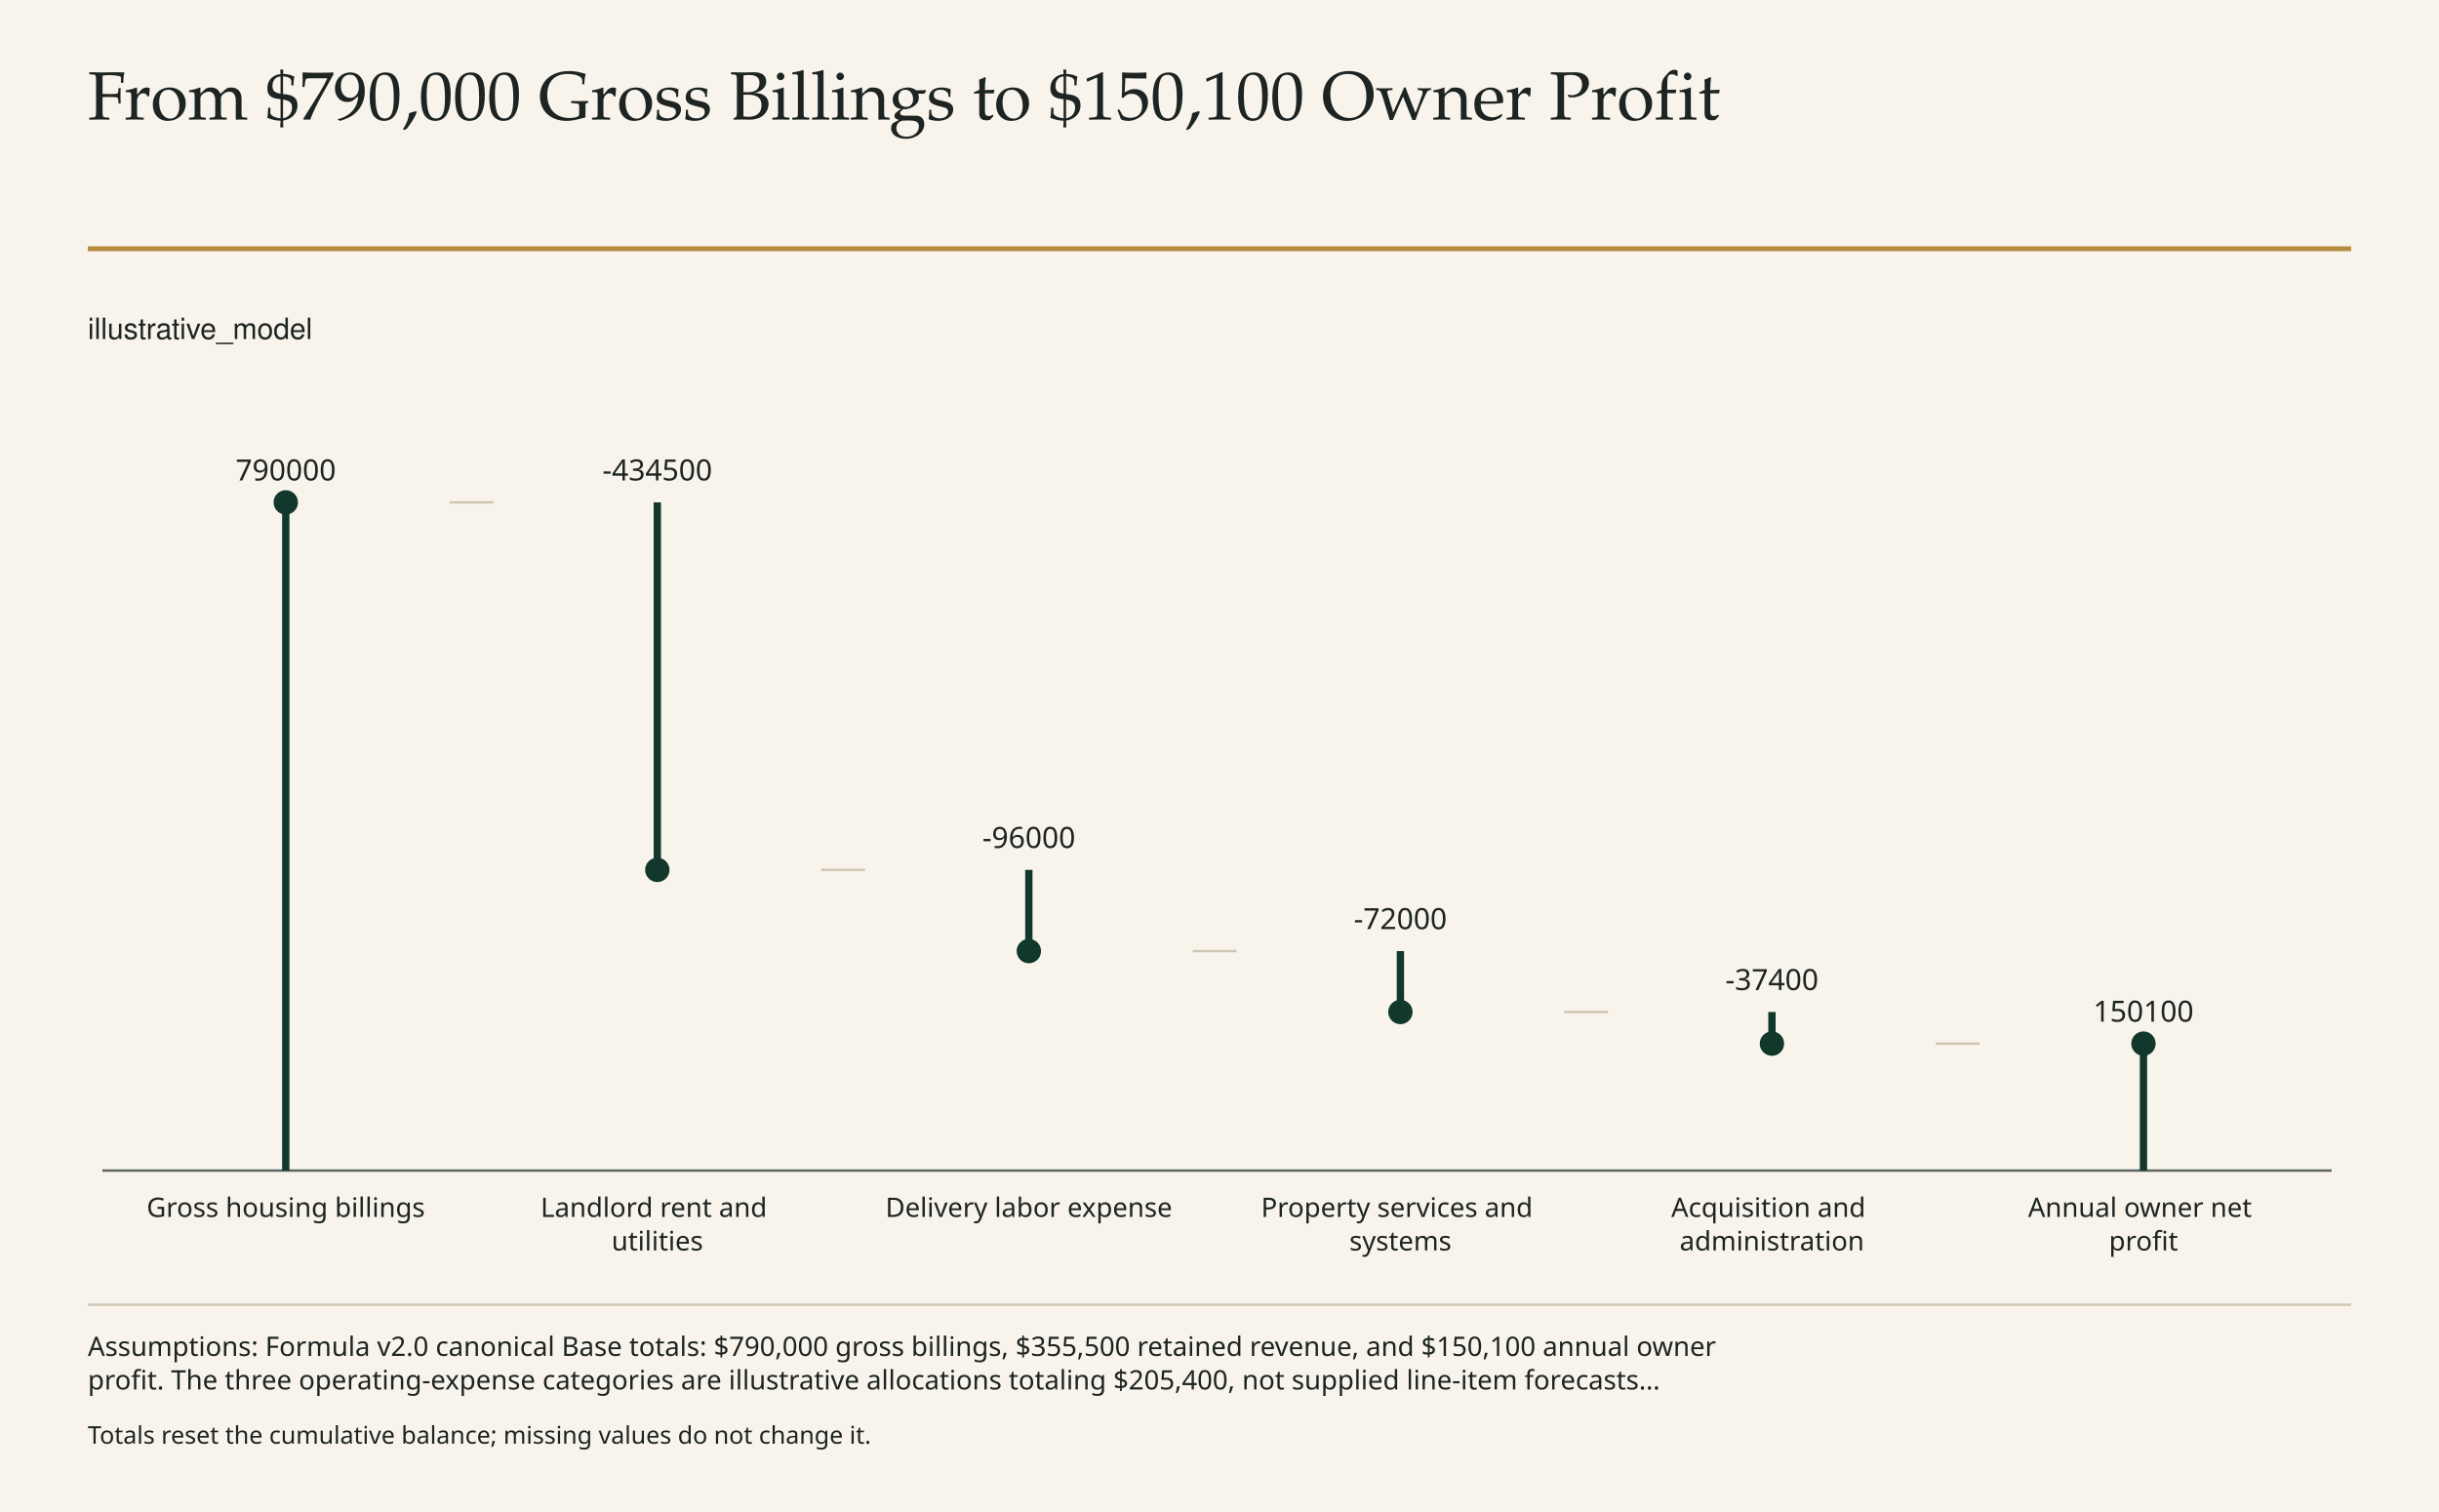
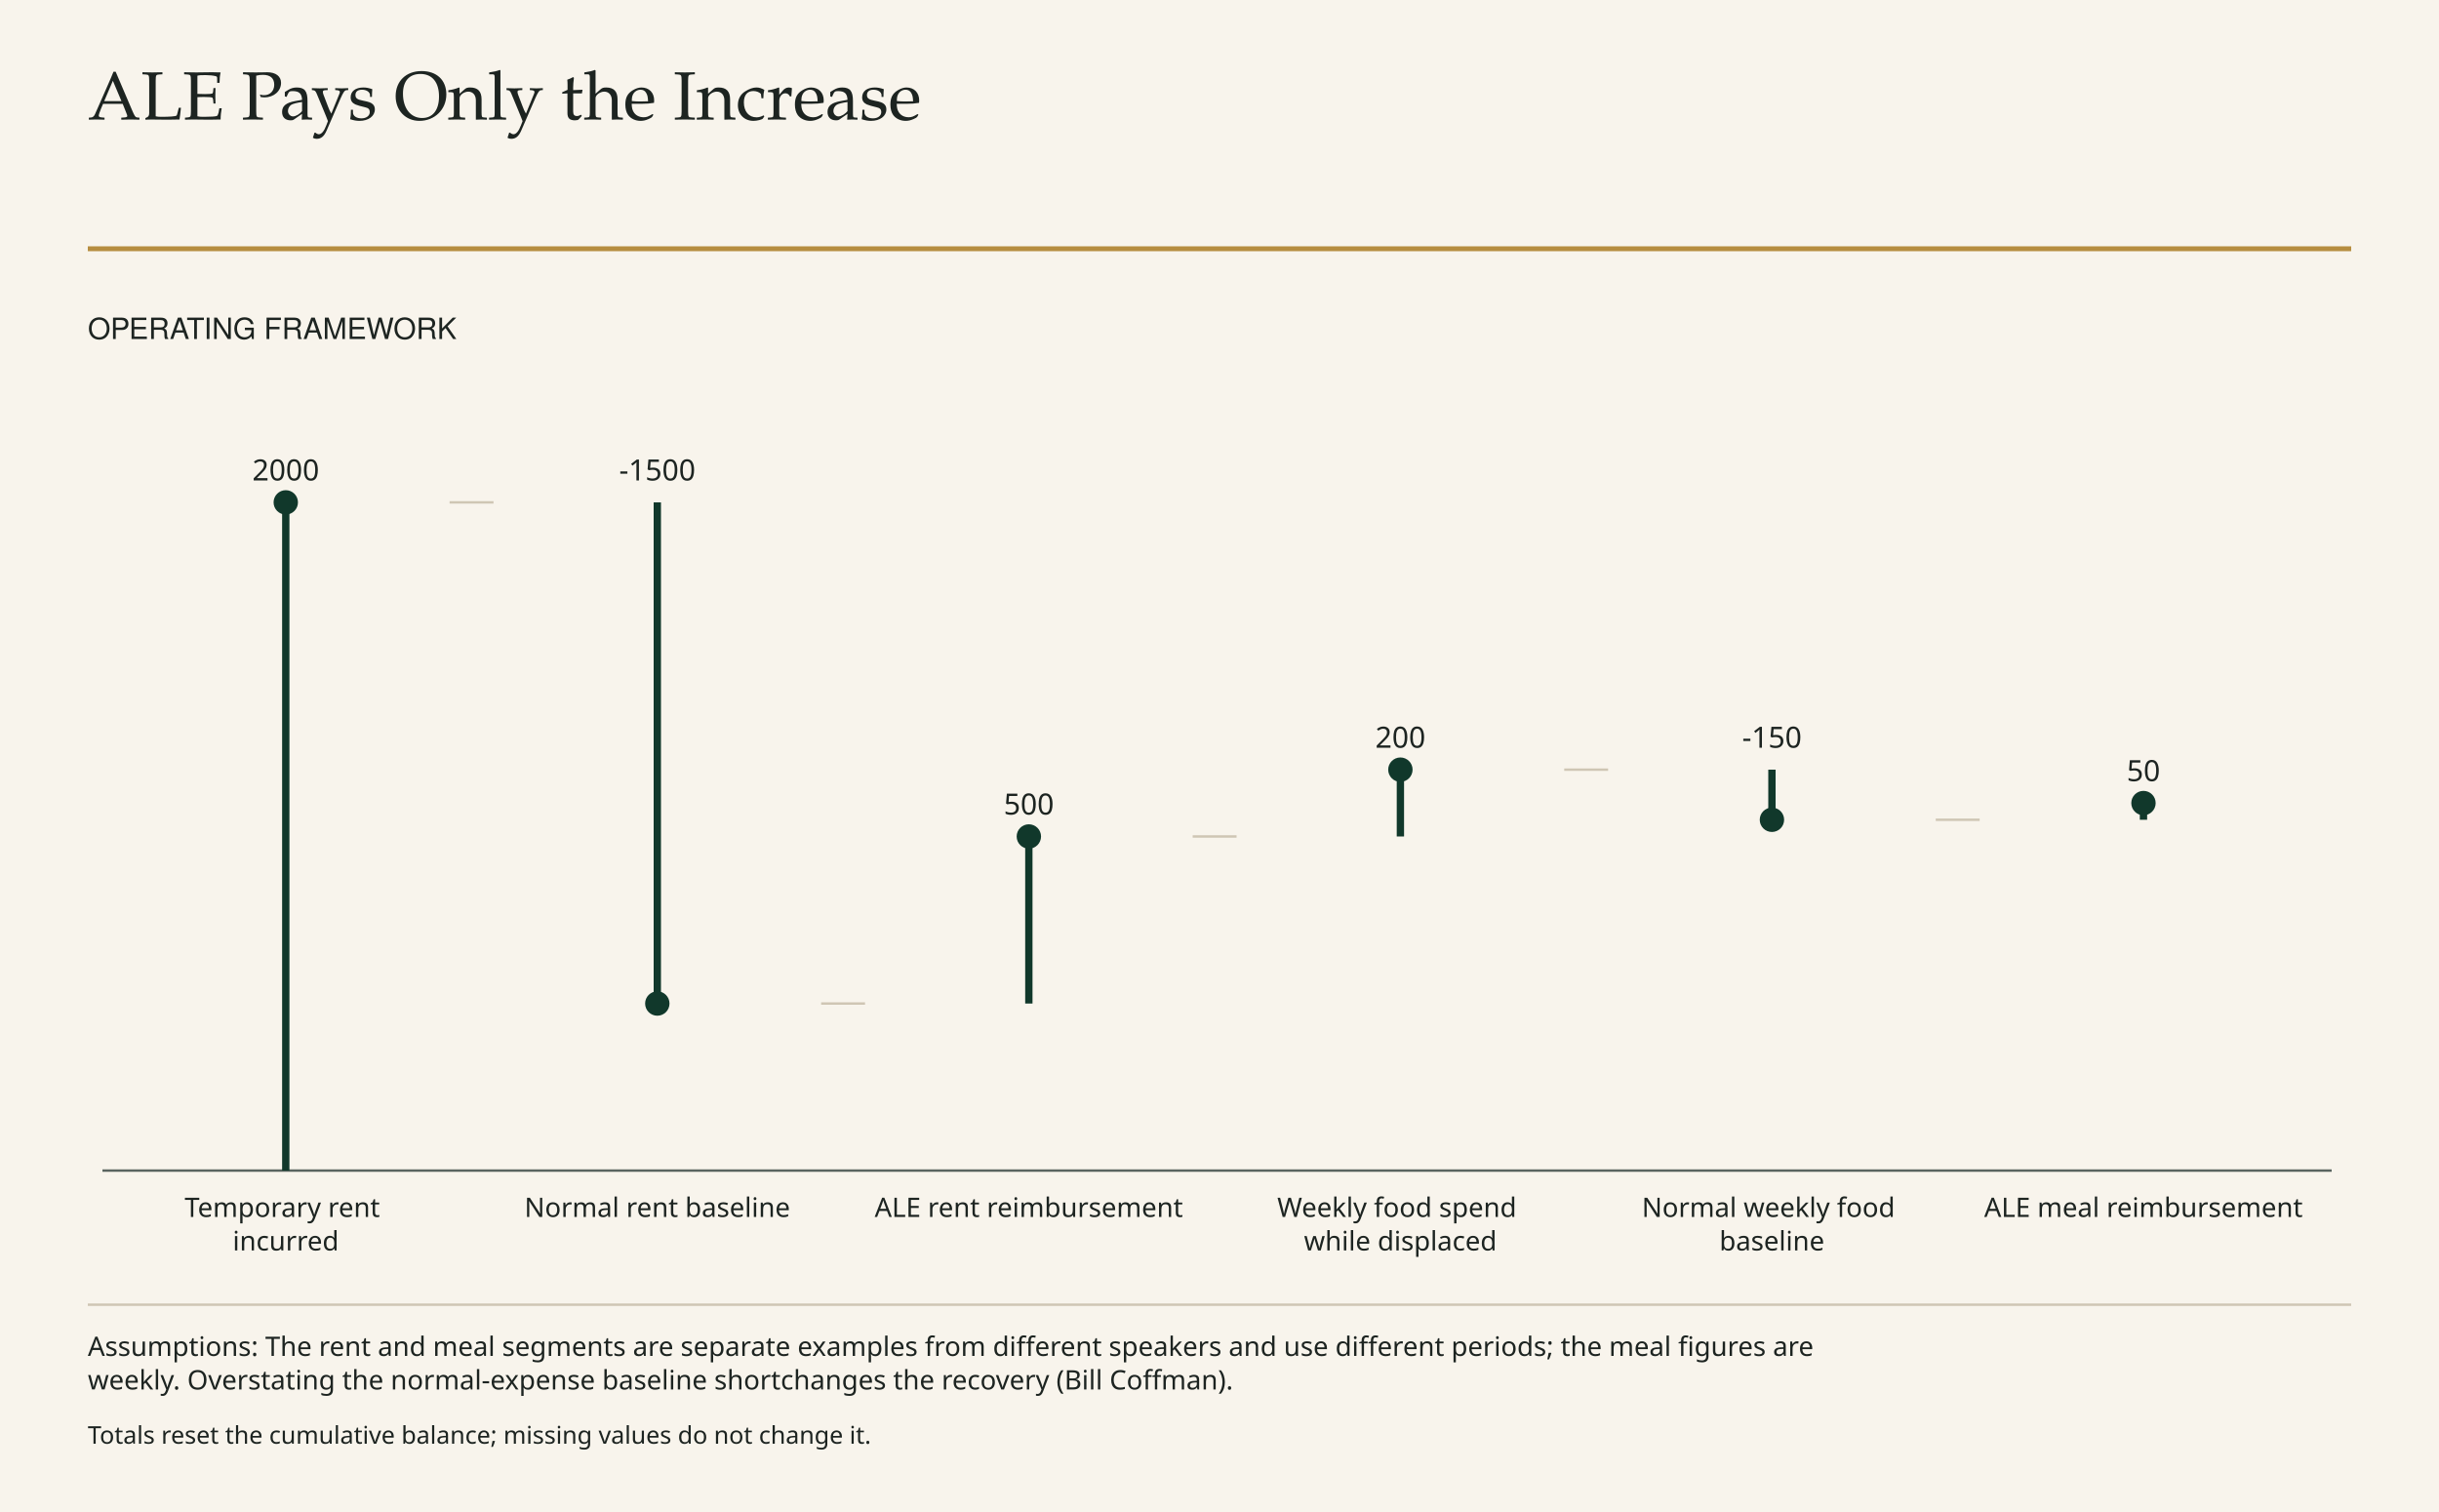
<svg xmlns="http://www.w3.org/2000/svg" viewBox="0 0 1000 620" role="img">
  <rect x="0" y="0" width="1000" height="620" fill="#F8F4EC" stroke="none" stroke-width="1" />
  <text x="36" y="49" font-family="Palatino, Georgia, serif" font-size="28" fill="#1D2421" text-anchor="start" style="font-variant-numeric:tabular-nums">
-     <tspan x="36" dy="0">From $790,000 Gross Billings to $150,100 Owner Profit</tspan>
+     <tspan x="36" dy="0">ALE Pays Only the Increase</tspan>
  </text>
  <line x1="36" y1="102" x2="964" y2="102" stroke="#B68D40" stroke-width="2" />
  <text x="36" y="139" font-family="Helvetica, sans-serif" font-size="12" fill="#1D2421" text-anchor="start" style="font-variant-numeric:tabular-nums">
-     <tspan x="36" dy="0">illustrative_model</tspan>
+     <tspan x="36" dy="0">OPERATING FRAMEWORK</tspan>
  </text>
  <line x1="42" y1="480.0" x2="956" y2="480.0" stroke="#5A6560" stroke-width="1" />
  <line x1="117.167" y1="480.0" x2="117.167" y2="206.0" stroke="#11382B" stroke-width="3" />
  <circle cx="117.167" cy="206.0" r="5" fill="#11382B" stroke="none" stroke-width="1" />
  <text x="117.167" y="197.0" font-family="Optima, Calibri, sans-serif" font-size="12" fill="#1D2421" text-anchor="middle" style="font-variant-numeric:tabular-nums">
-     <tspan x="117.167" dy="0">790000</tspan>
+     <tspan x="117.167" dy="0">2000</tspan>
  </text>
  <text x="117.167" y="499" font-family="Optima, Calibri, sans-serif" font-size="11" fill="#1D2421" text-anchor="middle" style="font-variant-numeric:tabular-nums">
-     <tspan x="117.167" dy="0">Gross housing billings</tspan>
+     <tspan x="117.167" dy="0">Temporary rent</tspan>
+     <tspan x="117.167" dy="13.75">incurred</tspan>
  </text>
  <line x1="184.333" y1="206.0" x2="202.333" y2="206.0" stroke="#CFC6B4" stroke-width="1" />
-   <line x1="269.5" y1="206.0" x2="269.5" y2="356.7" stroke="#11382B" stroke-width="3" />
-   <circle cx="269.5" cy="356.7" r="5" fill="#11382B" stroke="none" stroke-width="1" />
+   <line x1="269.5" y1="206.0" x2="269.5" y2="411.5" stroke="#11382B" stroke-width="3" />
+   <circle cx="269.5" cy="411.5" r="5" fill="#11382B" stroke="none" stroke-width="1" />
  <text x="269.5" y="197.0" font-family="Optima, Calibri, sans-serif" font-size="12" fill="#1D2421" text-anchor="middle" style="font-variant-numeric:tabular-nums">
-     <tspan x="269.5" dy="0">-434500</tspan>
+     <tspan x="269.5" dy="0">-1500</tspan>
  </text>
  <text x="269.5" y="499" font-family="Optima, Calibri, sans-serif" font-size="11" fill="#1D2421" text-anchor="middle" style="font-variant-numeric:tabular-nums">
-     <tspan x="269.5" dy="0">Landlord rent and</tspan>
-     <tspan x="269.5" dy="13.75">utilities</tspan>
+     <tspan x="269.5" dy="0">Normal rent baseline</tspan>
  </text>
-   <line x1="336.667" y1="356.7" x2="354.667" y2="356.7" stroke="#CFC6B4" stroke-width="1" />
-   <line x1="421.833" y1="356.7" x2="421.833" y2="389.996" stroke="#11382B" stroke-width="3" />
-   <circle cx="421.833" cy="389.996" r="5" fill="#11382B" stroke="none" stroke-width="1" />
-   <text x="421.833" y="347.7" font-family="Optima, Calibri, sans-serif" font-size="12" fill="#1D2421" text-anchor="middle" style="font-variant-numeric:tabular-nums">
-     <tspan x="421.833" dy="0">-96000</tspan>
+   <line x1="336.667" y1="411.5" x2="354.667" y2="411.5" stroke="#CFC6B4" stroke-width="1" />
+   <line x1="421.833" y1="411.5" x2="421.833" y2="343.0" stroke="#11382B" stroke-width="3" />
+   <circle cx="421.833" cy="343.0" r="5" fill="#11382B" stroke="none" stroke-width="1" />
+   <text x="421.833" y="334.0" font-family="Optima, Calibri, sans-serif" font-size="12" fill="#1D2421" text-anchor="middle" style="font-variant-numeric:tabular-nums">
+     <tspan x="421.833" dy="0">500</tspan>
  </text>
  <text x="421.833" y="499" font-family="Optima, Calibri, sans-serif" font-size="11" fill="#1D2421" text-anchor="middle" style="font-variant-numeric:tabular-nums">
-     <tspan x="421.833" dy="0">Delivery labor expense</tspan>
+     <tspan x="421.833" dy="0">ALE rent reimbursement</tspan>
  </text>
-   <line x1="489.0" y1="389.996" x2="507.0" y2="389.996" stroke="#CFC6B4" stroke-width="1" />
-   <line x1="574.167" y1="389.996" x2="574.167" y2="414.968" stroke="#11382B" stroke-width="3" />
-   <circle cx="574.167" cy="414.968" r="5" fill="#11382B" stroke="none" stroke-width="1" />
-   <text x="574.167" y="380.996" font-family="Optima, Calibri, sans-serif" font-size="12" fill="#1D2421" text-anchor="middle" style="font-variant-numeric:tabular-nums">
-     <tspan x="574.167" dy="0">-72000</tspan>
+   <line x1="489.0" y1="343.0" x2="507.0" y2="343.0" stroke="#CFC6B4" stroke-width="1" />
+   <line x1="574.167" y1="343.0" x2="574.167" y2="315.6" stroke="#11382B" stroke-width="3" />
+   <circle cx="574.167" cy="315.6" r="5" fill="#11382B" stroke="none" stroke-width="1" />
+   <text x="574.167" y="306.6" font-family="Optima, Calibri, sans-serif" font-size="12" fill="#1D2421" text-anchor="middle" style="font-variant-numeric:tabular-nums">
+     <tspan x="574.167" dy="0">200</tspan>
  </text>
  <text x="574.167" y="499" font-family="Optima, Calibri, sans-serif" font-size="11" fill="#1D2421" text-anchor="middle" style="font-variant-numeric:tabular-nums">
-     <tspan x="574.167" dy="0">Property services and</tspan>
-     <tspan x="574.167" dy="13.75">systems</tspan>
+     <tspan x="574.167" dy="0">Weekly food spend</tspan>
+     <tspan x="574.167" dy="13.75">while displaced</tspan>
  </text>
-   <line x1="641.333" y1="414.968" x2="659.333" y2="414.968" stroke="#CFC6B4" stroke-width="1" />
-   <line x1="726.5" y1="414.968" x2="726.5" y2="427.94" stroke="#11382B" stroke-width="3" />
-   <circle cx="726.5" cy="427.94" r="5" fill="#11382B" stroke="none" stroke-width="1" />
-   <text x="726.5" y="405.968" font-family="Optima, Calibri, sans-serif" font-size="12" fill="#1D2421" text-anchor="middle" style="font-variant-numeric:tabular-nums">
-     <tspan x="726.5" dy="0">-37400</tspan>
+   <line x1="641.333" y1="315.6" x2="659.333" y2="315.6" stroke="#CFC6B4" stroke-width="1" />
+   <line x1="726.5" y1="315.6" x2="726.5" y2="336.15" stroke="#11382B" stroke-width="3" />
+   <circle cx="726.5" cy="336.15" r="5" fill="#11382B" stroke="none" stroke-width="1" />
+   <text x="726.5" y="306.6" font-family="Optima, Calibri, sans-serif" font-size="12" fill="#1D2421" text-anchor="middle" style="font-variant-numeric:tabular-nums">
+     <tspan x="726.5" dy="0">-150</tspan>
  </text>
  <text x="726.5" y="499" font-family="Optima, Calibri, sans-serif" font-size="11" fill="#1D2421" text-anchor="middle" style="font-variant-numeric:tabular-nums">
-     <tspan x="726.5" dy="0">Acquisition and</tspan>
-     <tspan x="726.5" dy="13.75">administration</tspan>
+     <tspan x="726.5" dy="0">Normal weekly food</tspan>
+     <tspan x="726.5" dy="13.75">baseline</tspan>
  </text>
-   <line x1="793.667" y1="427.94" x2="811.667" y2="427.94" stroke="#CFC6B4" stroke-width="1" />
-   <line x1="878.833" y1="480.0" x2="878.833" y2="427.94" stroke="#11382B" stroke-width="3" />
-   <circle cx="878.833" cy="427.94" r="5" fill="#11382B" stroke="none" stroke-width="1" />
-   <text x="878.833" y="418.94" font-family="Optima, Calibri, sans-serif" font-size="12" fill="#1D2421" text-anchor="middle" style="font-variant-numeric:tabular-nums">
-     <tspan x="878.833" dy="0">150100</tspan>
+   <line x1="793.667" y1="336.15" x2="811.667" y2="336.15" stroke="#CFC6B4" stroke-width="1" />
+   <line x1="878.833" y1="336.15" x2="878.833" y2="329.3" stroke="#11382B" stroke-width="3" />
+   <circle cx="878.833" cy="329.3" r="5" fill="#11382B" stroke="none" stroke-width="1" />
+   <text x="878.833" y="320.3" font-family="Optima, Calibri, sans-serif" font-size="12" fill="#1D2421" text-anchor="middle" style="font-variant-numeric:tabular-nums">
+     <tspan x="878.833" dy="0">50</tspan>
  </text>
  <text x="878.833" y="499" font-family="Optima, Calibri, sans-serif" font-size="11" fill="#1D2421" text-anchor="middle" style="font-variant-numeric:tabular-nums">
-     <tspan x="878.833" dy="0">Annual owner net</tspan>
-     <tspan x="878.833" dy="13.75">profit</tspan>
+     <tspan x="878.833" dy="0">ALE meal reimbursement</tspan>
  </text>
  <line x1="36" y1="535" x2="964" y2="535" stroke="#CFC6B4" stroke-width="1" />
  <text x="36" y="556" font-family="Optima, Calibri, sans-serif" font-size="11" fill="#1D2421" text-anchor="start" style="font-variant-numeric:tabular-nums">
-     <tspan x="36" dy="0">Assumptions: Formula v2.0 canonical Base totals: $790,000 gross billings, $355,500 retained revenue, and $150,100 annual owner</tspan>
-     <tspan x="36" dy="13.75">profit. The three operating-expense categories are illustrative allocations totaling $205,400, not supplied line-item forecasts…</tspan>
+     <tspan x="36" dy="0">Assumptions: The rent and meal segments are separate examples from different speakers and use different periods; the meal figures are</tspan>
+     <tspan x="36" dy="13.75">weekly. Overstating the normal-expense baseline shortchanges the recovery (Bill Coffman).</tspan>
  </text>
  <text x="36" y="592" font-family="Optima, Calibri, sans-serif" font-size="10" fill="#1D2421" text-anchor="start" style="font-variant-numeric:tabular-nums">
    <tspan x="36" dy="0">Totals reset the cumulative balance; missing values do not change it.</tspan>
  </text>
</svg>
